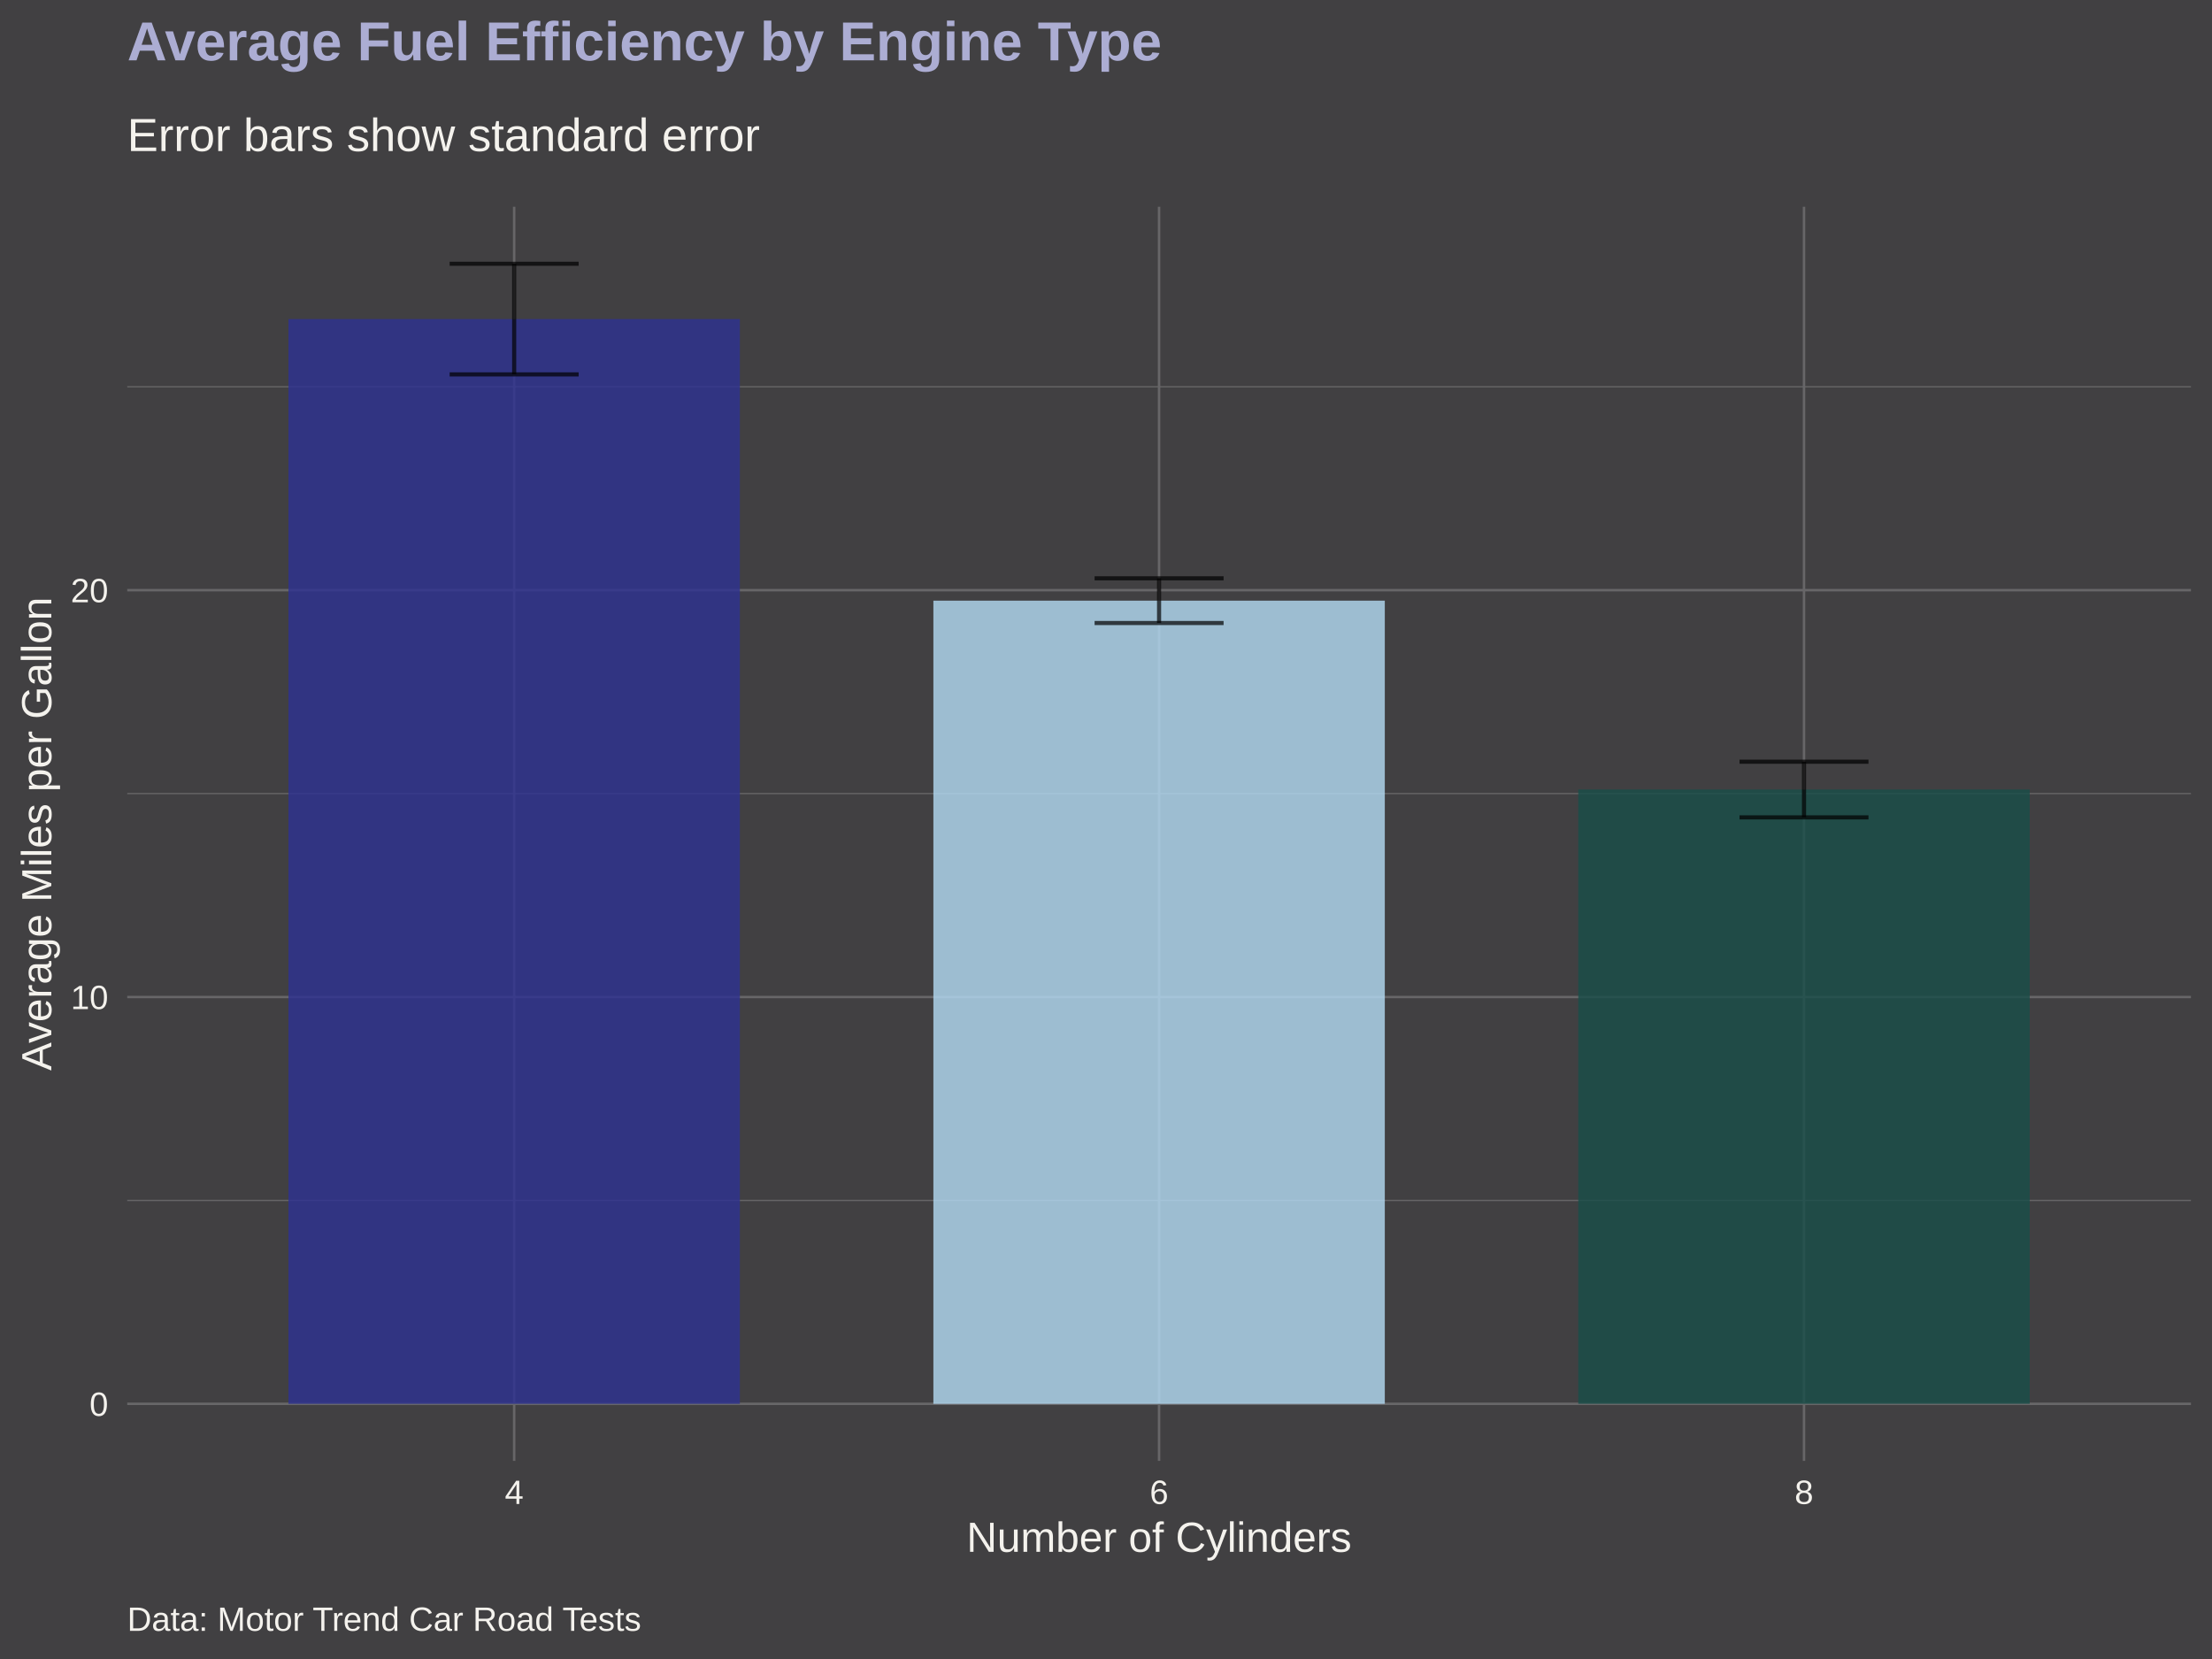
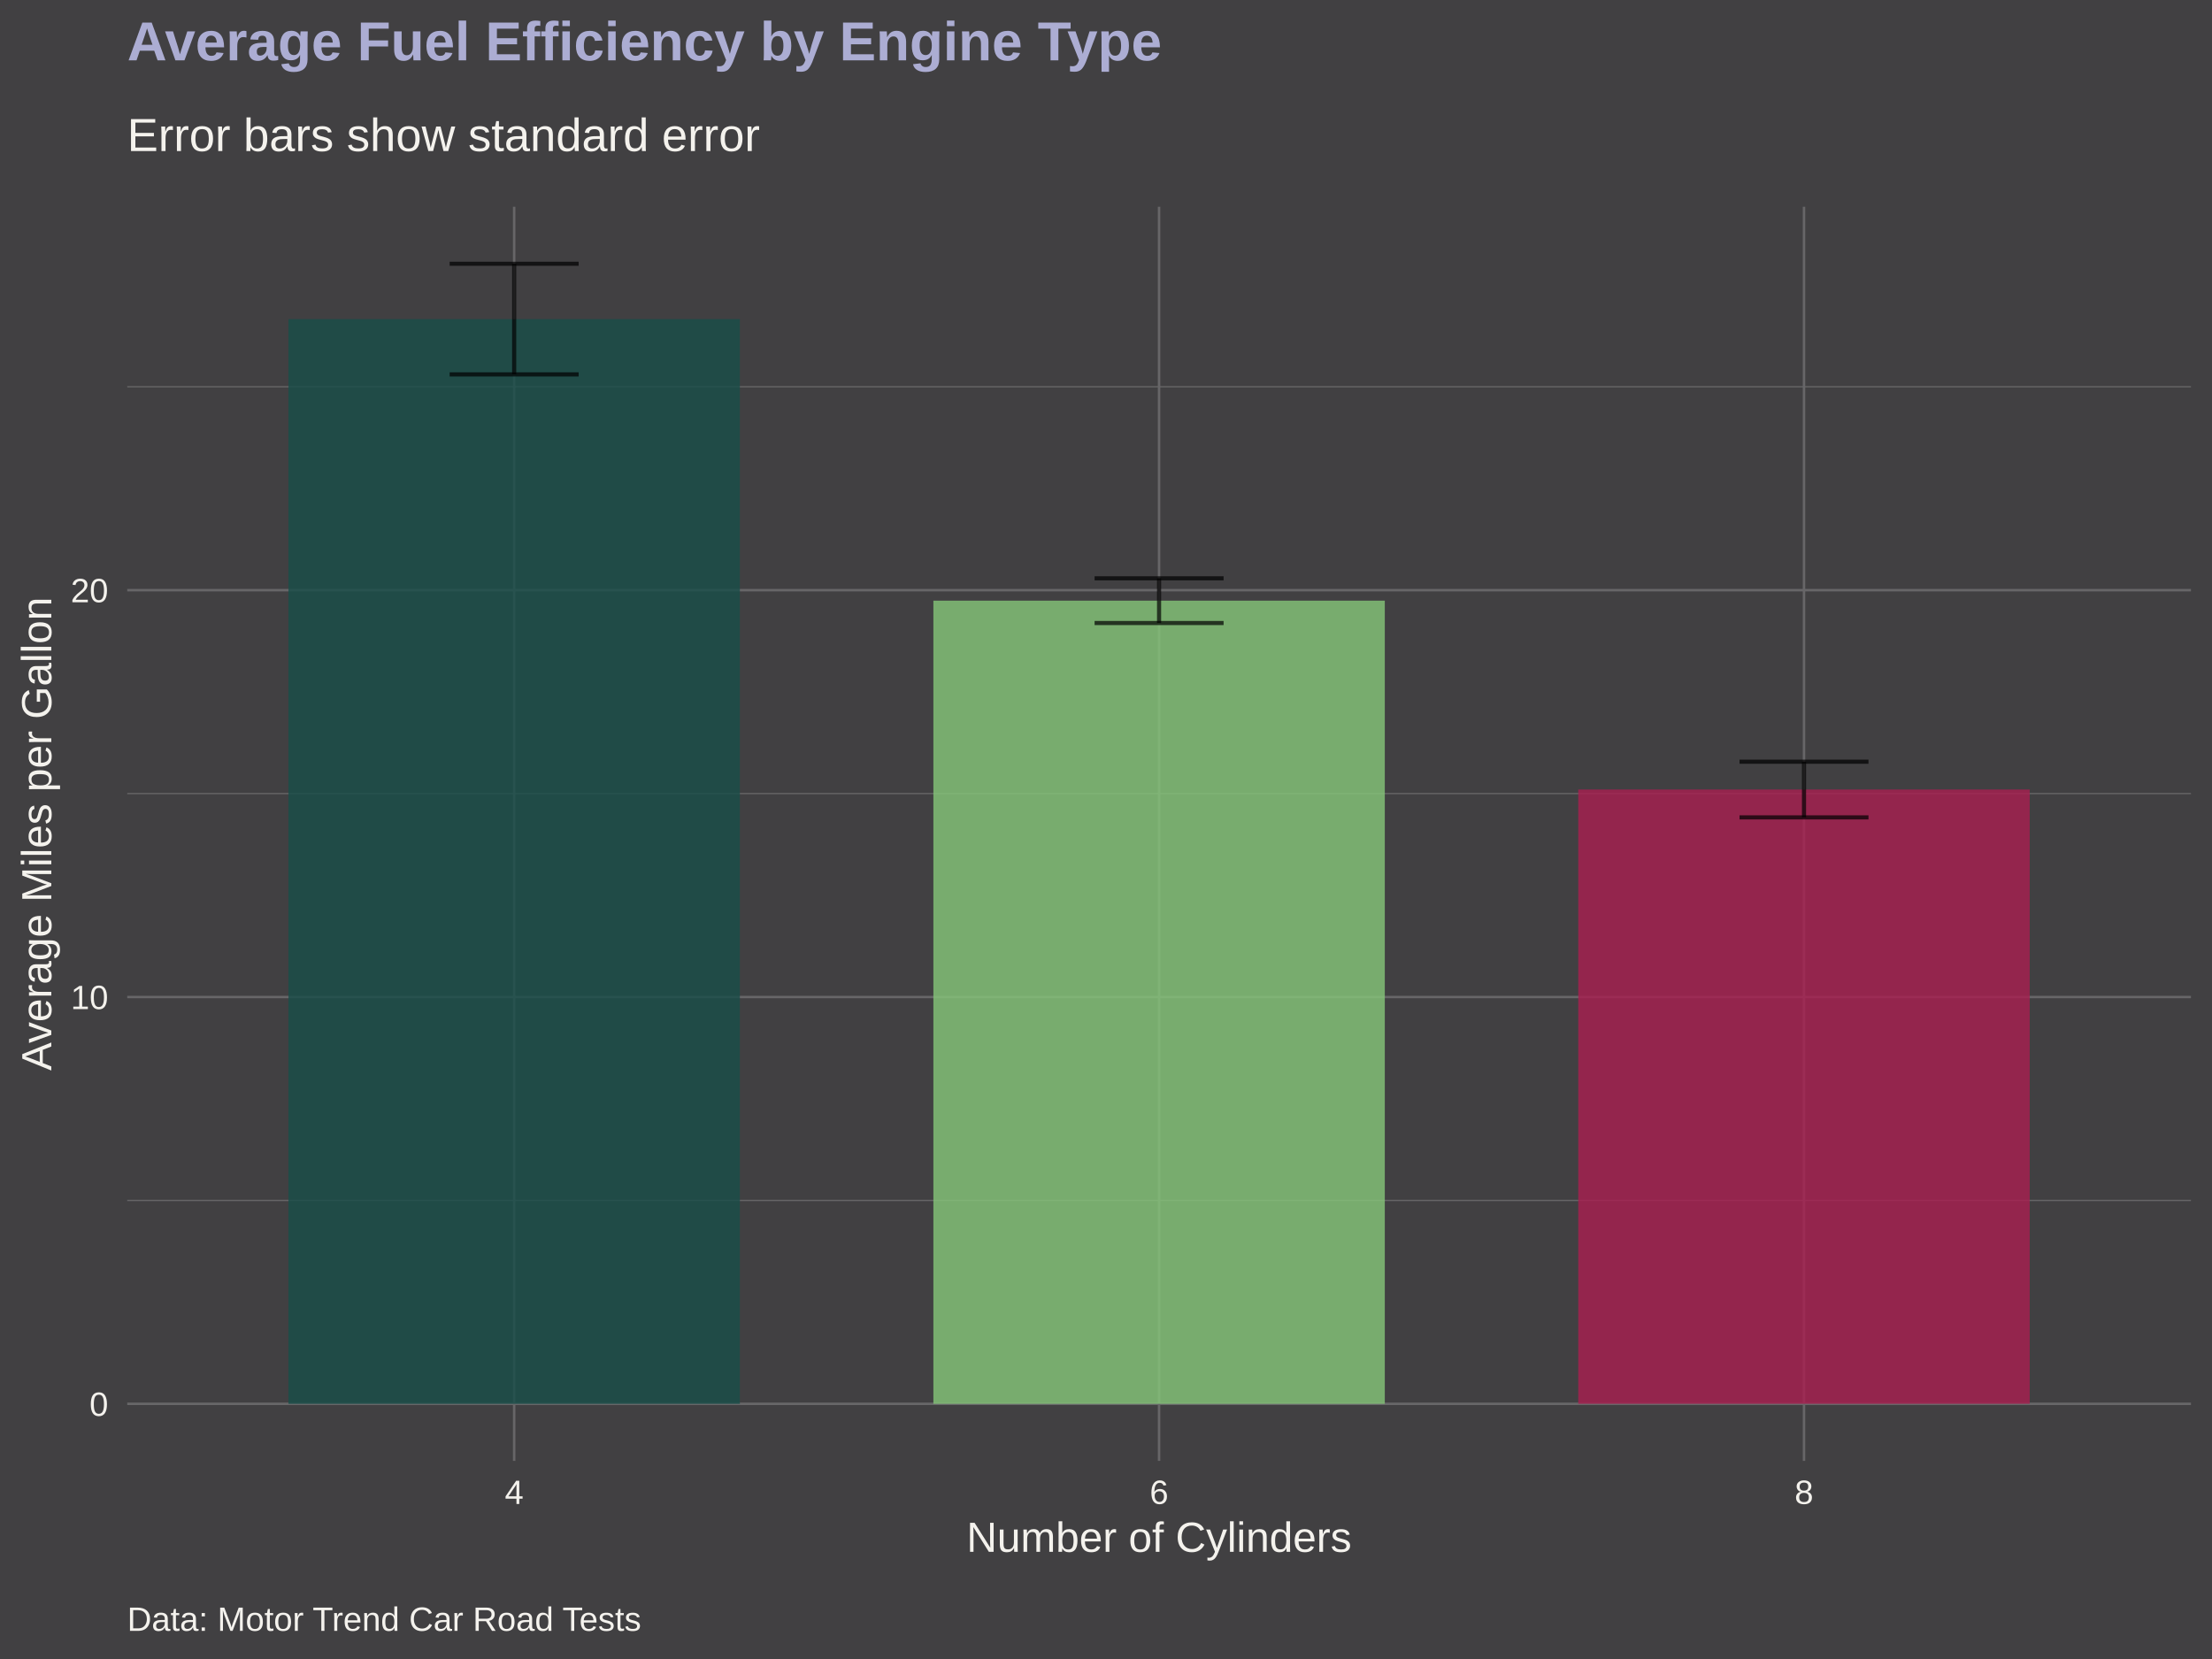
<svg xmlns="http://www.w3.org/2000/svg" width="576.00pt" height="432.00pt" viewBox="0 0 576.00 432.00">
  <g class="svglite">
    <defs>
      <style type="text/css">
    .svglite line, .svglite polyline, .svglite polygon, .svglite path, .svglite rect, .svglite circle {
      fill: none;
      stroke: #000000;
      stroke-linecap: round;
      stroke-linejoin: round;
      stroke-miterlimit: 10.00;
    }
    .svglite text {
      white-space: pre;
    }
    .svglite g.glyphgroup path {
      fill: inherit;
      stroke: none;
    }
  </style>
    </defs>
    <rect width="100%" height="100%" style="stroke: none; fill: #FFFFFF;" />
    <defs>
      <clipPath id="cpMC4wMHw1NzYuMDB8MC4wMHw0MzIuMDA=">
        <rect x="0.00" y="0.00" width="576.00" height="432.00" />
      </clipPath>
    </defs>
    <g clip-path="url(#cpMC4wMHw1NzYuMDB8MC4wMHw0MzIuMDA=)">
      <rect x="0.00" y="0" width="576.00" height="432.00" style="stroke-width: 1.07; stroke: none; fill: #414042;" />
    </g>
    <defs>
      <clipPath id="cpMzMuMTN8NTcwLjUyfDUzLjg0fDM4MC40MA==">
        <rect x="33.13" y="53.84" width="537.39" height="326.56" />
      </clipPath>
    </defs>
    <g clip-path="url(#cpMzMuMTN8NTcwLjUyfDUzLjg0fDM4MC40MA==)">
      <rect x="33.13" y="53.84" width="537.39" height="326.56" style="stroke-width: 1.07; stroke: none; fill: #414042;" />
      <polyline points="33.13,312.59 570.52,312.59 " style="stroke-width: 0.32; stroke: #676668; stroke-linecap: butt;" />
      <polyline points="33.13,206.65 570.52,206.65 " style="stroke-width: 0.32; stroke: #676668; stroke-linecap: butt;" />
      <polyline points="33.13,100.71 570.52,100.71 " style="stroke-width: 0.32; stroke: #676668; stroke-linecap: butt;" />
      <polyline points="33.13,365.55 570.52,365.55 " style="stroke-width: 0.64; stroke: #676668; stroke-linecap: butt;" />
      <polyline points="33.13,259.62 570.52,259.62 " style="stroke-width: 0.64; stroke: #676668; stroke-linecap: butt;" />
      <polyline points="33.13,153.68 570.52,153.68 " style="stroke-width: 0.64; stroke: #676668; stroke-linecap: butt;" />
      <polyline points="133.89,380.40 133.89,53.84 " style="stroke-width: 0.64; stroke: #676668; stroke-linecap: butt;" />
      <polyline points="301.82,380.40 301.82,53.84 " style="stroke-width: 0.64; stroke: #676668; stroke-linecap: butt;" />
      <polyline points="469.76,380.40 469.76,53.84 " style="stroke-width: 0.64; stroke: #676668; stroke-linecap: butt;" />
-       <rect x="75.11" y="83.09" width="117.55" height="282.47" style="stroke-width: 1.07; stroke: none; stroke-linecap: butt; stroke-linejoin: miter; fill: #2E3192; fill-opacity: 0.80;" />
-       <rect x="243.05" y="156.41" width="117.55" height="209.15" style="stroke-width: 1.07; stroke: none; stroke-linecap: butt; stroke-linejoin: miter; fill: #B4DCF5; fill-opacity: 0.80;" />
-       <rect x="410.98" y="205.59" width="117.55" height="159.96" style="stroke-width: 1.07; stroke: none; stroke-linecap: butt; stroke-linejoin: miter; fill: #184E49; fill-opacity: 0.80;" />
+       <rect x="75.11" y="83.09" width="117.55" height="282.47" style="stroke-width: 1.07; stroke: none; stroke-linecap: butt; stroke-linejoin: miter; fill: #184E49; fill-opacity: 0.80;" />
+       <rect x="243.05" y="156.41" width="117.55" height="209.15" style="stroke-width: 1.07; stroke: none; stroke-linecap: butt; stroke-linejoin: miter; fill: #86C679; fill-opacity: 0.80;" />
+       <rect x="410.98" y="205.59" width="117.55" height="159.96" style="stroke-width: 1.07; stroke: none; stroke-linecap: butt; stroke-linejoin: miter; fill: #A91F50; fill-opacity: 0.80;" />
      <polyline points="117.09,68.68 150.68,68.68 " style="stroke-width: 1.07; stroke: #000000; stroke-opacity: 0.70; stroke-linecap: butt;" />
      <polyline points="133.89,68.68 133.89,97.49 " style="stroke-width: 1.07; stroke: #000000; stroke-opacity: 0.70; stroke-linecap: butt;" />
      <polyline points="117.09,97.49 150.68,97.49 " style="stroke-width: 1.07; stroke: #000000; stroke-opacity: 0.70; stroke-linecap: butt;" />
      <polyline points="285.03,150.59 318.62,150.59 " style="stroke-width: 1.07; stroke: #000000; stroke-opacity: 0.70; stroke-linecap: butt;" />
      <polyline points="301.82,150.59 301.82,162.23 " style="stroke-width: 1.07; stroke: #000000; stroke-opacity: 0.70; stroke-linecap: butt;" />
      <polyline points="285.03,162.23 318.62,162.23 " style="stroke-width: 1.07; stroke: #000000; stroke-opacity: 0.70; stroke-linecap: butt;" />
      <polyline points="452.97,198.34 486.55,198.34 " style="stroke-width: 1.07; stroke: #000000; stroke-opacity: 0.70; stroke-linecap: butt;" />
      <polyline points="469.76,198.34 469.76,212.84 " style="stroke-width: 1.07; stroke: #000000; stroke-opacity: 0.70; stroke-linecap: butt;" />
      <polyline points="452.97,212.84 486.55,212.84 " style="stroke-width: 1.07; stroke: #000000; stroke-opacity: 0.70; stroke-linecap: butt;" />
    </g>
    <g clip-path="url(#cpMC4wMHw1NzYuMDB8MC4wMHw0MzIuMDA=)">
      <text x="28.20" y="368.70" text-anchor="end" style="font-size: 8.80px;fill: #F4F2ED; font-family: &quot;Arial&quot;;" textLength="4.89px" lengthAdjust="spacingAndGlyphs">0</text>
      <text x="28.20" y="262.77" text-anchor="end" style="font-size: 8.80px;fill: #F4F2ED; font-family: &quot;Arial&quot;;" textLength="9.78px" lengthAdjust="spacingAndGlyphs">10</text>
      <text x="28.20" y="156.83" text-anchor="end" style="font-size: 8.80px;fill: #F4F2ED; font-family: &quot;Arial&quot;;" textLength="9.78px" lengthAdjust="spacingAndGlyphs">20</text>
      <text x="133.89" y="391.63" text-anchor="middle" style="font-size: 8.80px;fill: #F4F2ED; font-family: &quot;Arial&quot;;" textLength="4.89px" lengthAdjust="spacingAndGlyphs">4</text>
      <text x="301.82" y="391.63" text-anchor="middle" style="font-size: 8.80px;fill: #F4F2ED; font-family: &quot;Arial&quot;;" textLength="4.89px" lengthAdjust="spacingAndGlyphs">6</text>
      <text x="469.76" y="391.63" text-anchor="middle" style="font-size: 8.80px;fill: #F4F2ED; font-family: &quot;Arial&quot;;" textLength="4.89px" lengthAdjust="spacingAndGlyphs">8</text>
      <text x="301.82" y="404.10" text-anchor="middle" style="font-size: 11.00px;fill: #F4F2ED; font-family: &quot;Arial&quot;;" textLength="100.28px" lengthAdjust="spacingAndGlyphs">Number of Cylinders</text>
      <text transform="translate(13.36,217.12) rotate(-90)" text-anchor="middle" style="font-size: 11.00px;fill: #F4F2ED; font-family: &quot;Arial&quot;;" textLength="123.36px" lengthAdjust="spacingAndGlyphs">Average Miles per Gallon</text>
      <text x="33.13" y="39.34" style="font-size: 12.10px;fill: #F4F2ED; font-family: &quot;Arial&quot;;" textLength="164.61px" lengthAdjust="spacingAndGlyphs">Error bars show standard error</text>
      <text x="33.13" y="15.72" style="font-size: 14.30px; font-weight: bold;fill: #ACADD3; font-family: &quot;Arial&quot;;" textLength="269.34px" lengthAdjust="spacingAndGlyphs">Average Fuel Efficiency by Engine Type</text>
      <text x="33.13" y="424.67" style="font-size: 8.80px;fill: #F4F2ED; font-family: &quot;Arial&quot;;" textLength="133.75px" lengthAdjust="spacingAndGlyphs">Data: Motor Trend Car Road Tests</text>
    </g>
  </g>
</svg>
